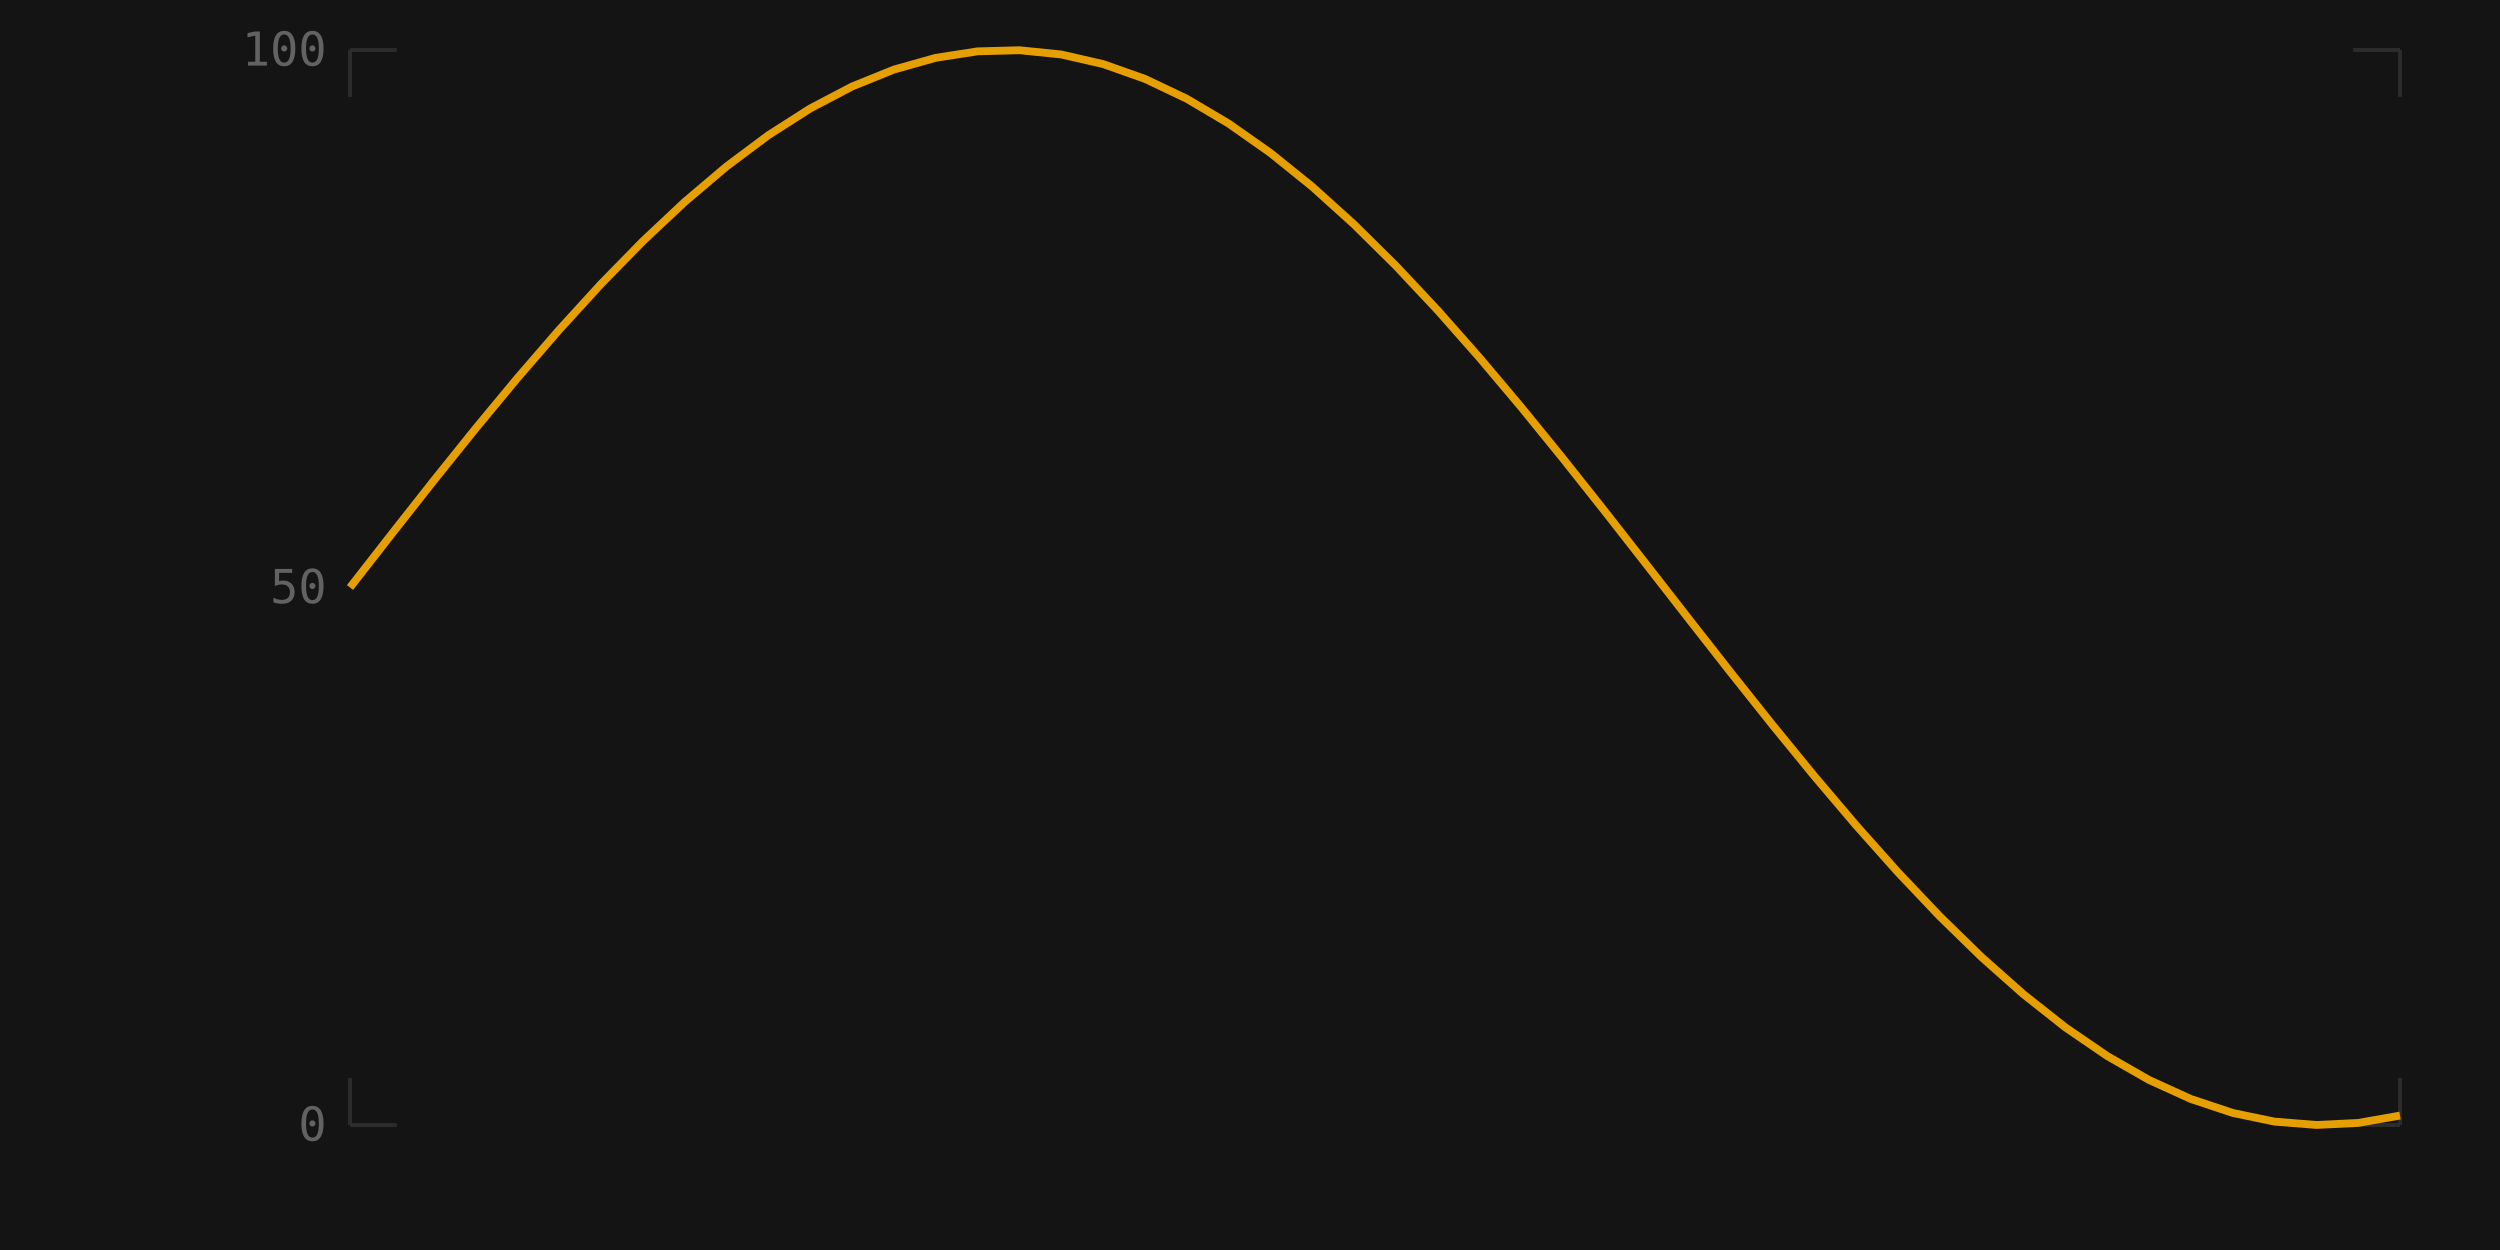
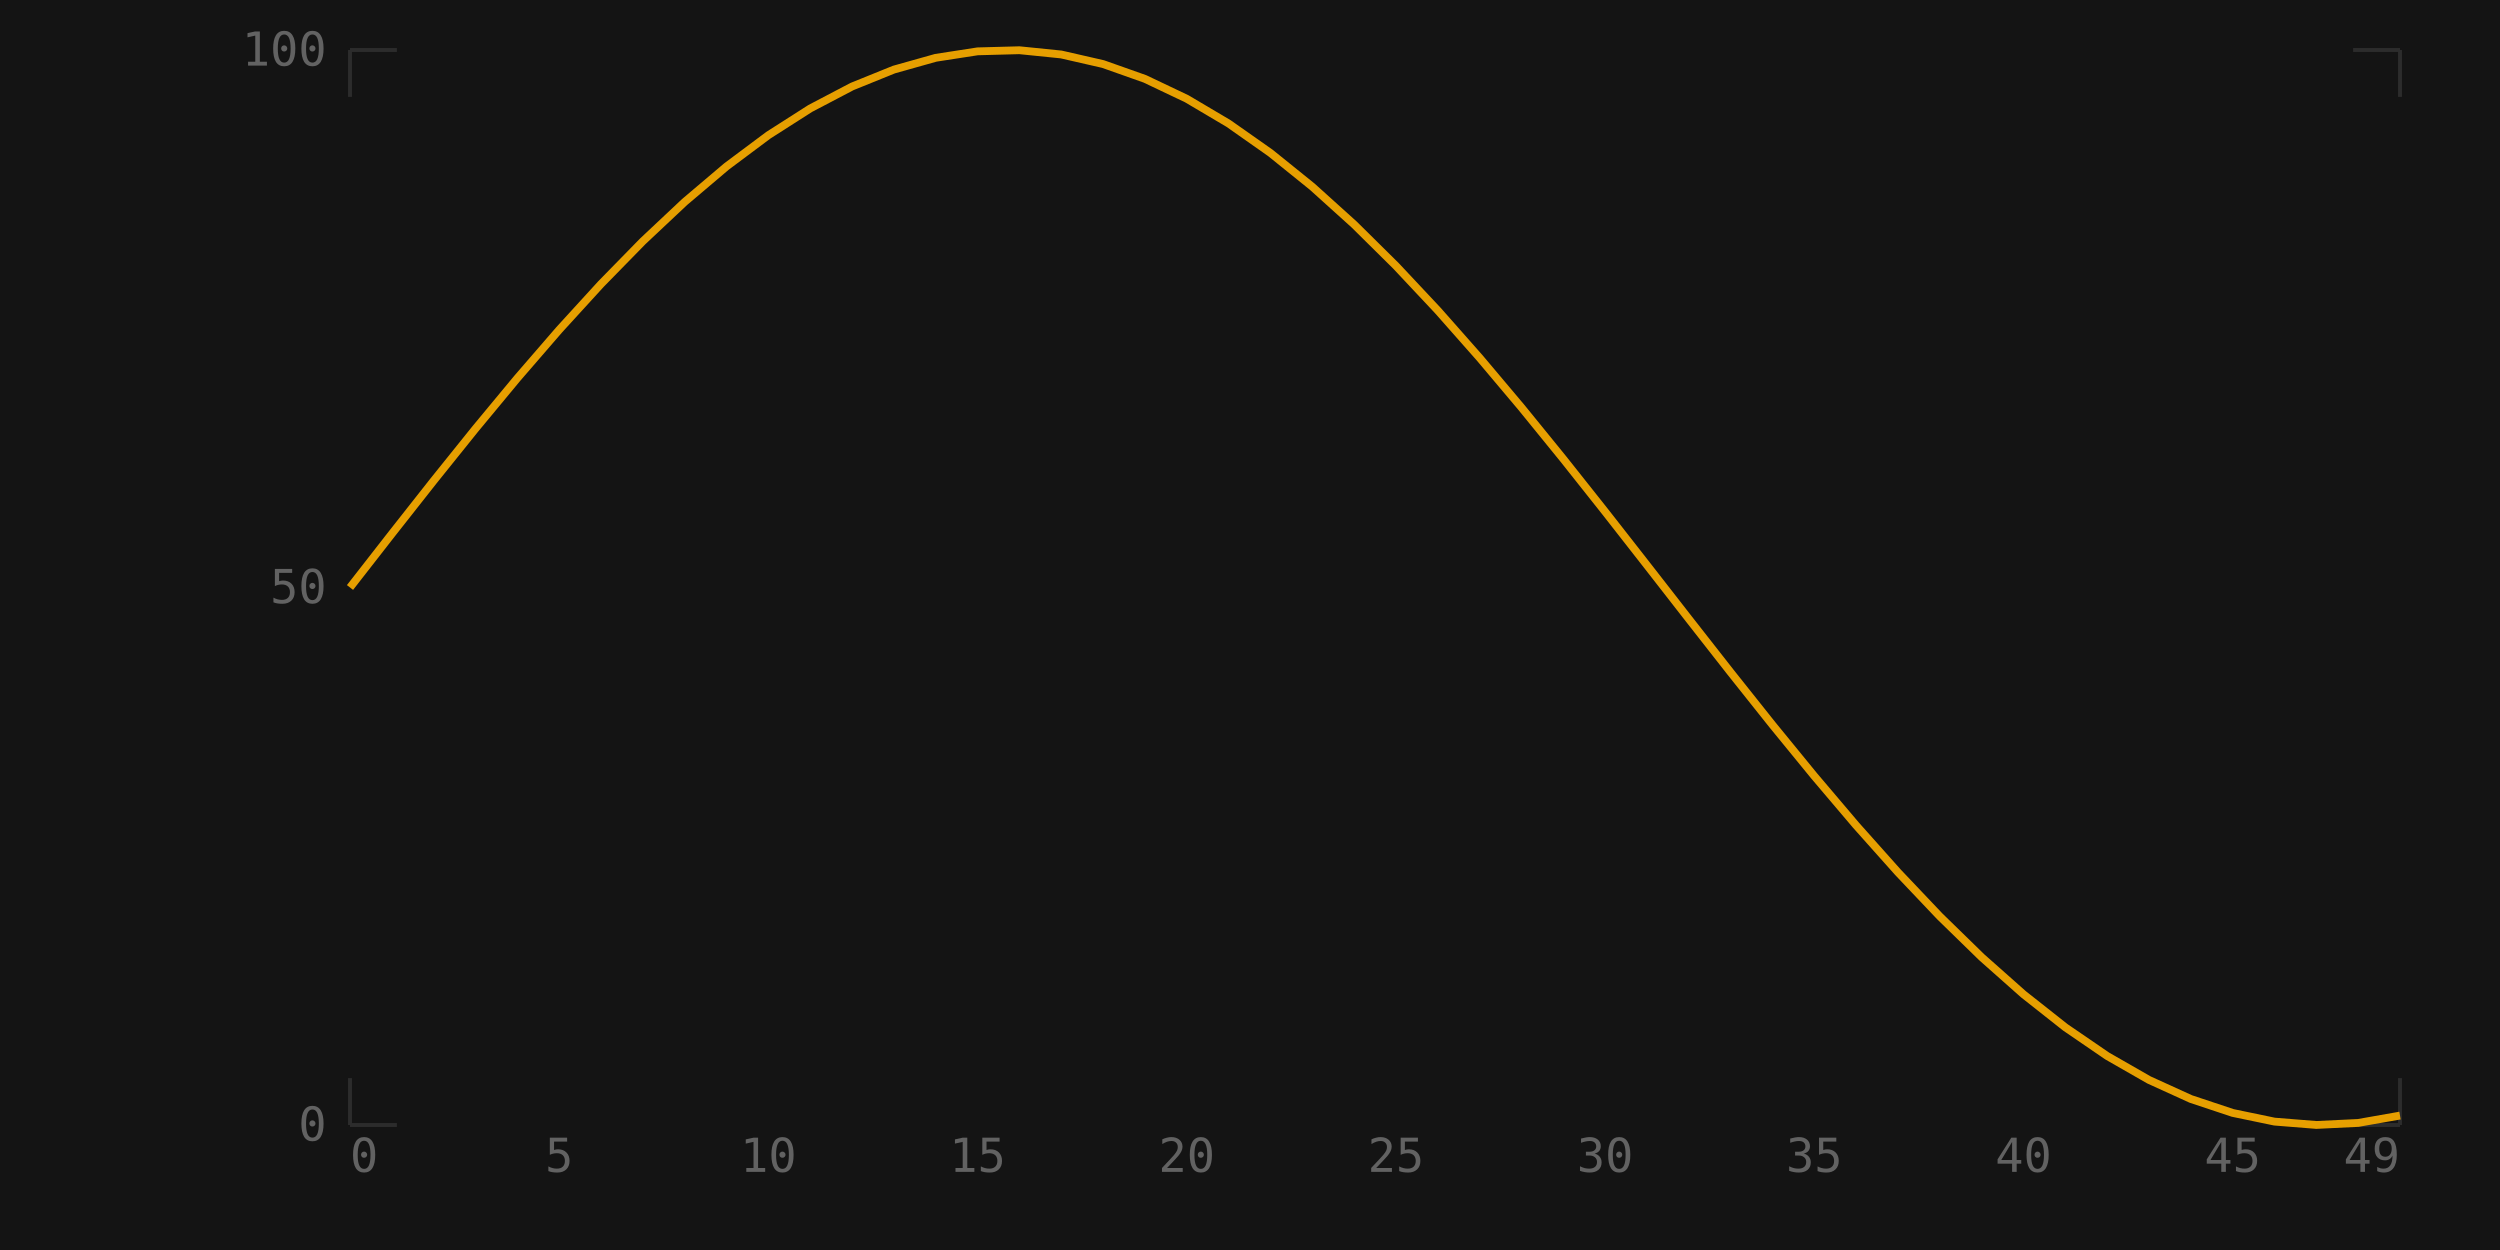
<svg xmlns="http://www.w3.org/2000/svg" viewBox="0 0 640 320" width="640" height="320">
  <rect width="100%" height="100%" fill="#141414" />
  <line x1="89.6" y1="12.8" x2="101.6" y2="12.8" stroke="#2c2c2c" stroke-width="1" />
  <line x1="89.6" y1="12.8" x2="89.6" y2="24.8" stroke="#2c2c2c" stroke-width="1" />
  <line x1="89.6" y1="288" x2="101.6" y2="288" stroke="#2c2c2c" stroke-width="1" />
  <line x1="89.6" y1="288" x2="89.6" y2="276" stroke="#2c2c2c" stroke-width="1" />
  <line x1="614.4" y1="12.8" x2="602.4" y2="12.8" stroke="#2c2c2c" stroke-width="1" />
  <line x1="614.4" y1="12.8" x2="614.4" y2="24.8" stroke="#2c2c2c" stroke-width="1" />
  <line x1="614.4" y1="288" x2="602.4" y2="288" stroke="#2c2c2c" stroke-width="1" />
  <line x1="614.4" y1="288" x2="614.4" y2="276" stroke="#2c2c2c" stroke-width="1" />
  <text x="83.6" y="292" text-anchor="end" font-size="12" font-family="monospace" fill="#626262">0</text>
  <text x="83.6" y="154.4" text-anchor="end" font-size="12" font-family="monospace" fill="#626262">50</text>
  <text x="83.6" y="16.8" text-anchor="end" font-size="12" font-family="monospace" fill="#626262">100</text>
+   <text x="89.6" y="300" text-anchor="start" font-size="12" font-family="monospace" fill="#626262">0</text>
+   <text x="143.151" y="300" text-anchor="middle" font-size="12" font-family="monospace" fill="#626262">5</text>
+   <text x="196.702" y="300" text-anchor="middle" font-size="12" font-family="monospace" fill="#626262">10</text>
+   <text x="250.253" y="300" text-anchor="middle" font-size="12" font-family="monospace" fill="#626262">15</text>
+   <text x="303.804" y="300" text-anchor="middle" font-size="12" font-family="monospace" fill="#626262">20</text>
+   <text x="357.355" y="300" text-anchor="middle" font-size="12" font-family="monospace" fill="#626262">25</text>
+   <text x="410.906" y="300" text-anchor="middle" font-size="12" font-family="monospace" fill="#626262">30</text>
+   <text x="464.457" y="300" text-anchor="middle" font-size="12" font-family="monospace" fill="#626262">35</text>
+   <text x="518.008" y="300" text-anchor="middle" font-size="12" font-family="monospace" fill="#626262">40</text>
+   <text x="571.559" y="300" text-anchor="middle" font-size="12" font-family="monospace" fill="#626262">45</text>
+   <text x="614.4" y="300" text-anchor="end" font-size="12" font-family="monospace" fill="#626262">49</text>
  <path d="M89.6 150.4 L100.31 136.663 L111.02 123.063 L121.731 109.736 L132.441 96.816 L143.151 84.431 L153.861 72.705 L164.571 61.756 L175.282 51.692 L185.992 42.614 L196.702 34.614 L207.412 27.77 L218.122 22.151 L228.833 17.814 L239.543 14.802 L250.253 13.145 L260.963 12.859 L271.673 13.947 L282.384 16.399 L293.094 20.189 L303.804 25.281 L314.514 31.622 L325.224 39.151 L335.935 47.791 L346.645 57.456 L357.355 68.05 L368.065 79.467 L378.776 91.593 L389.486 104.306 L400.196 117.479 L410.906 130.982 L421.616 144.679 L432.327 158.432 L443.037 172.106 L453.747 185.562 L464.457 198.668 L475.167 211.291 L485.878 223.305 L496.588 234.592 L507.298 245.037 L518.008 254.536 L528.718 262.995 L539.429 270.329 L550.139 276.464 L560.849 281.34 L571.559 284.908 L582.269 287.132 L592.98 287.989 L603.69 287.472 L614.4 285.585" fill="none" stroke="#e69f00" stroke-width="2" />
</svg>
